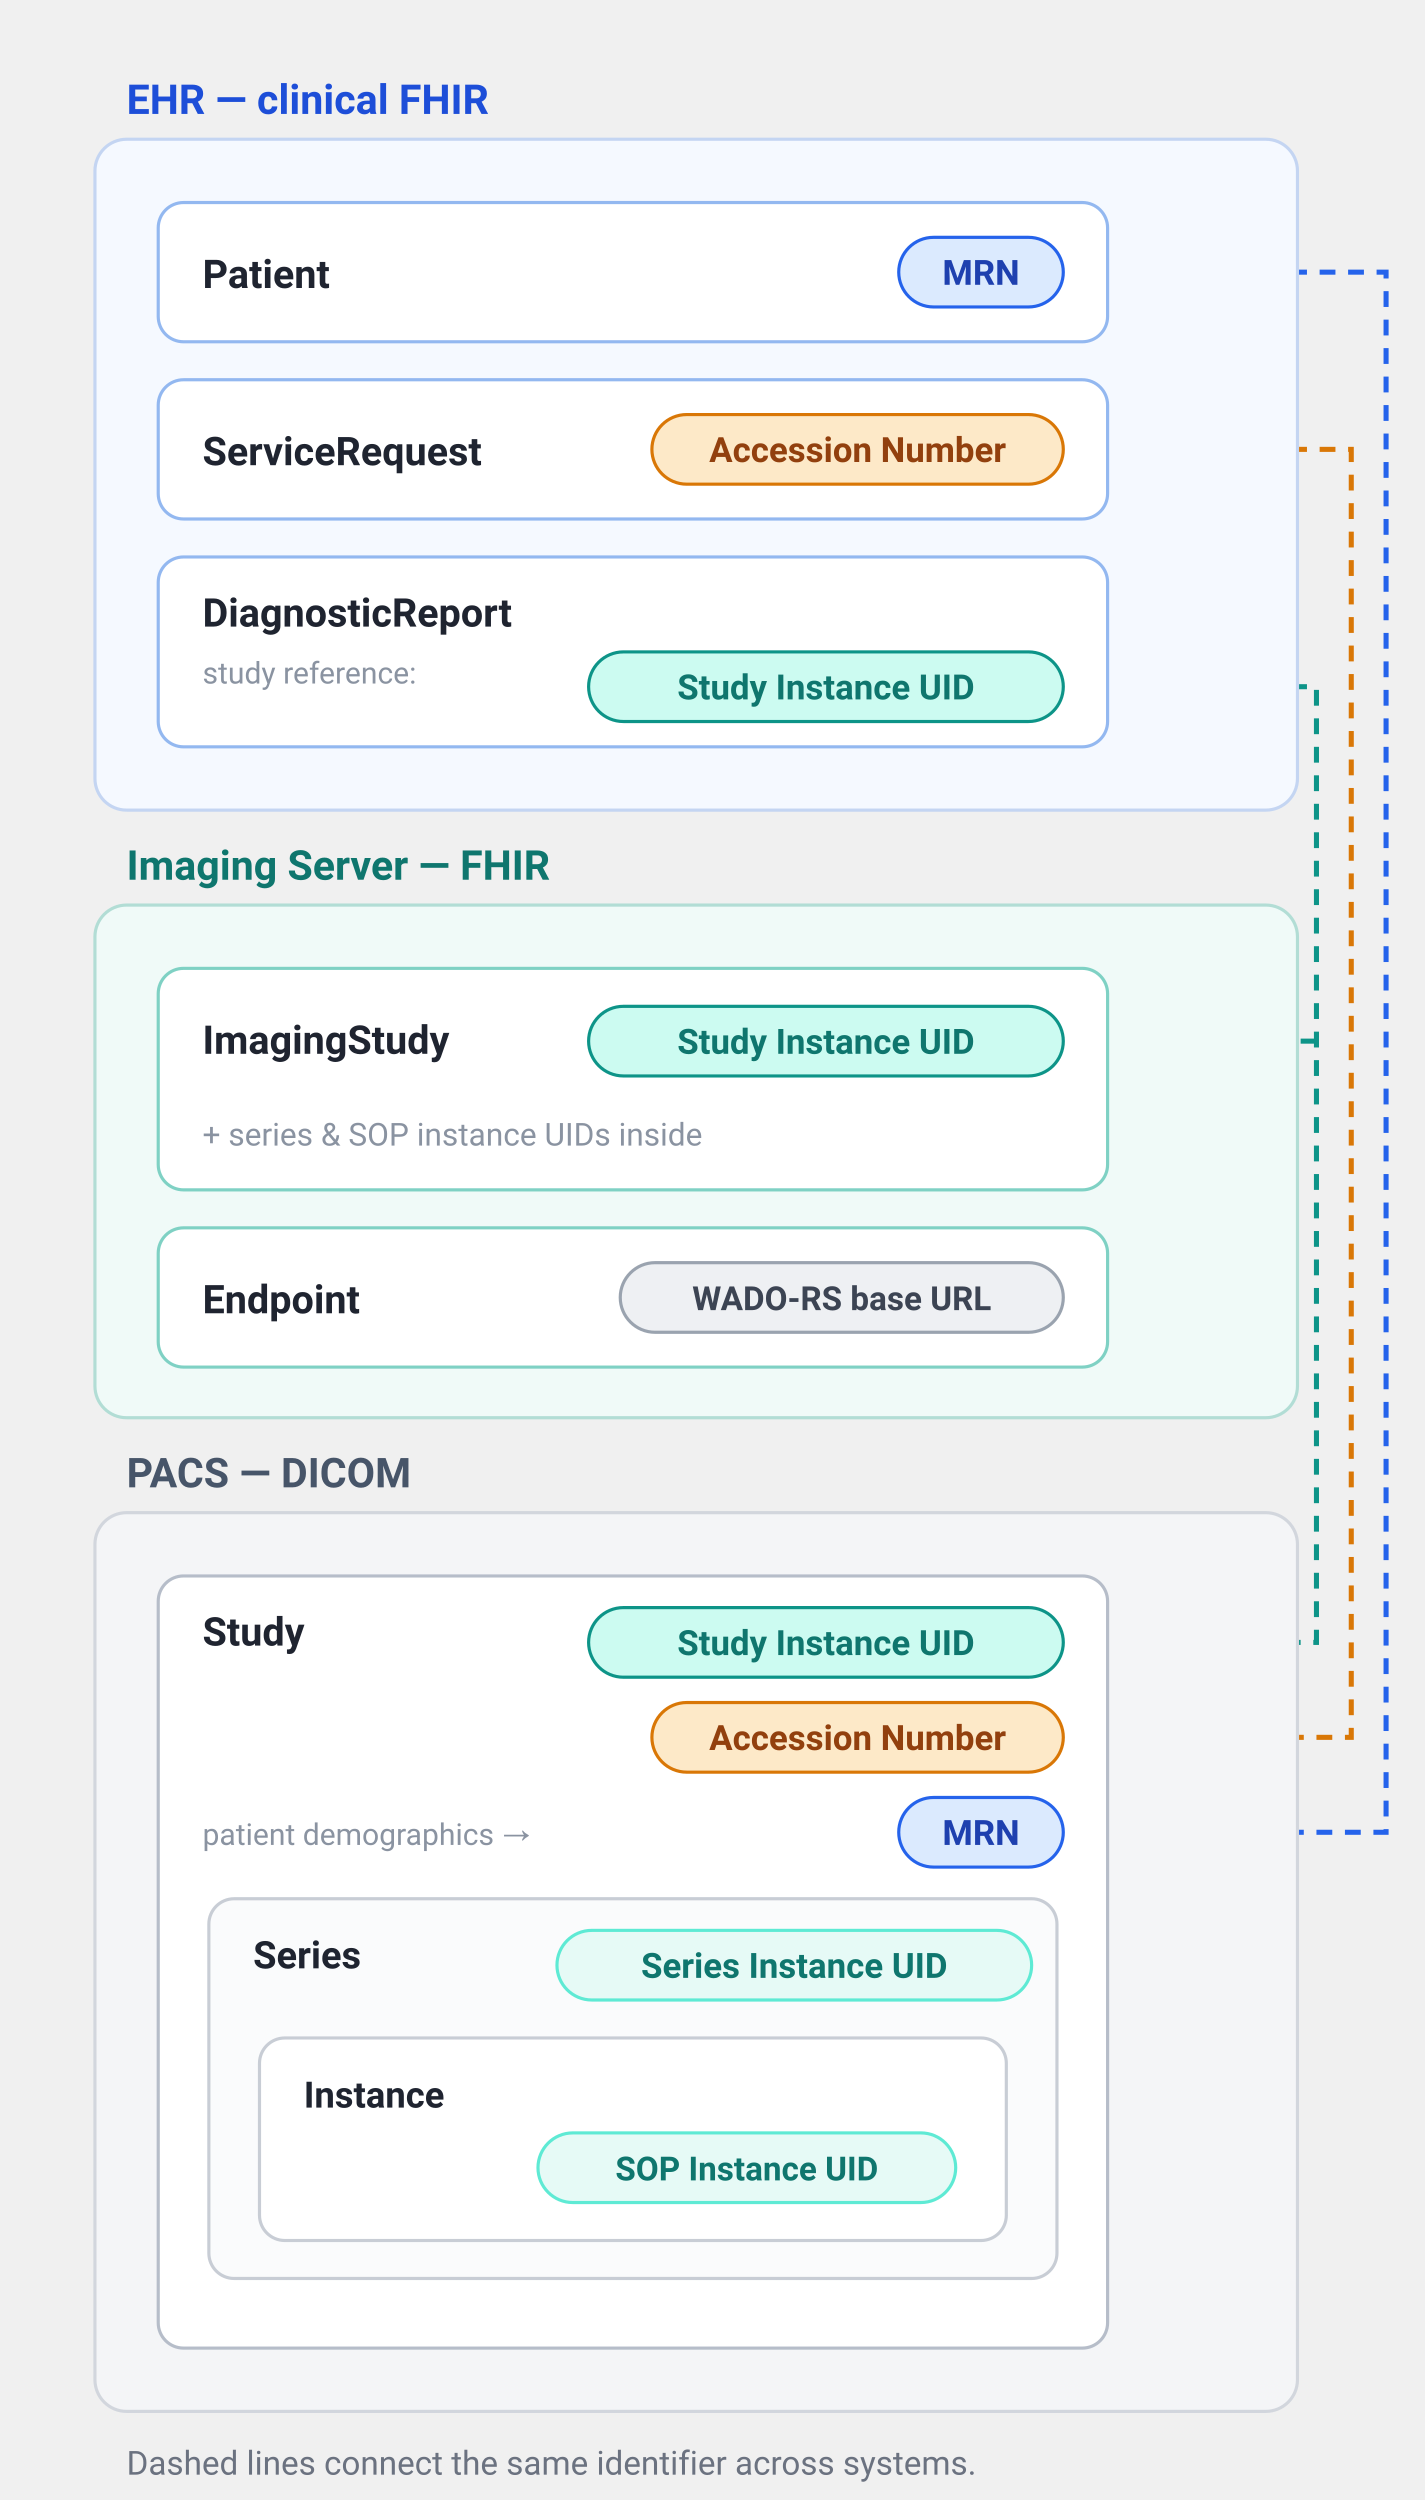
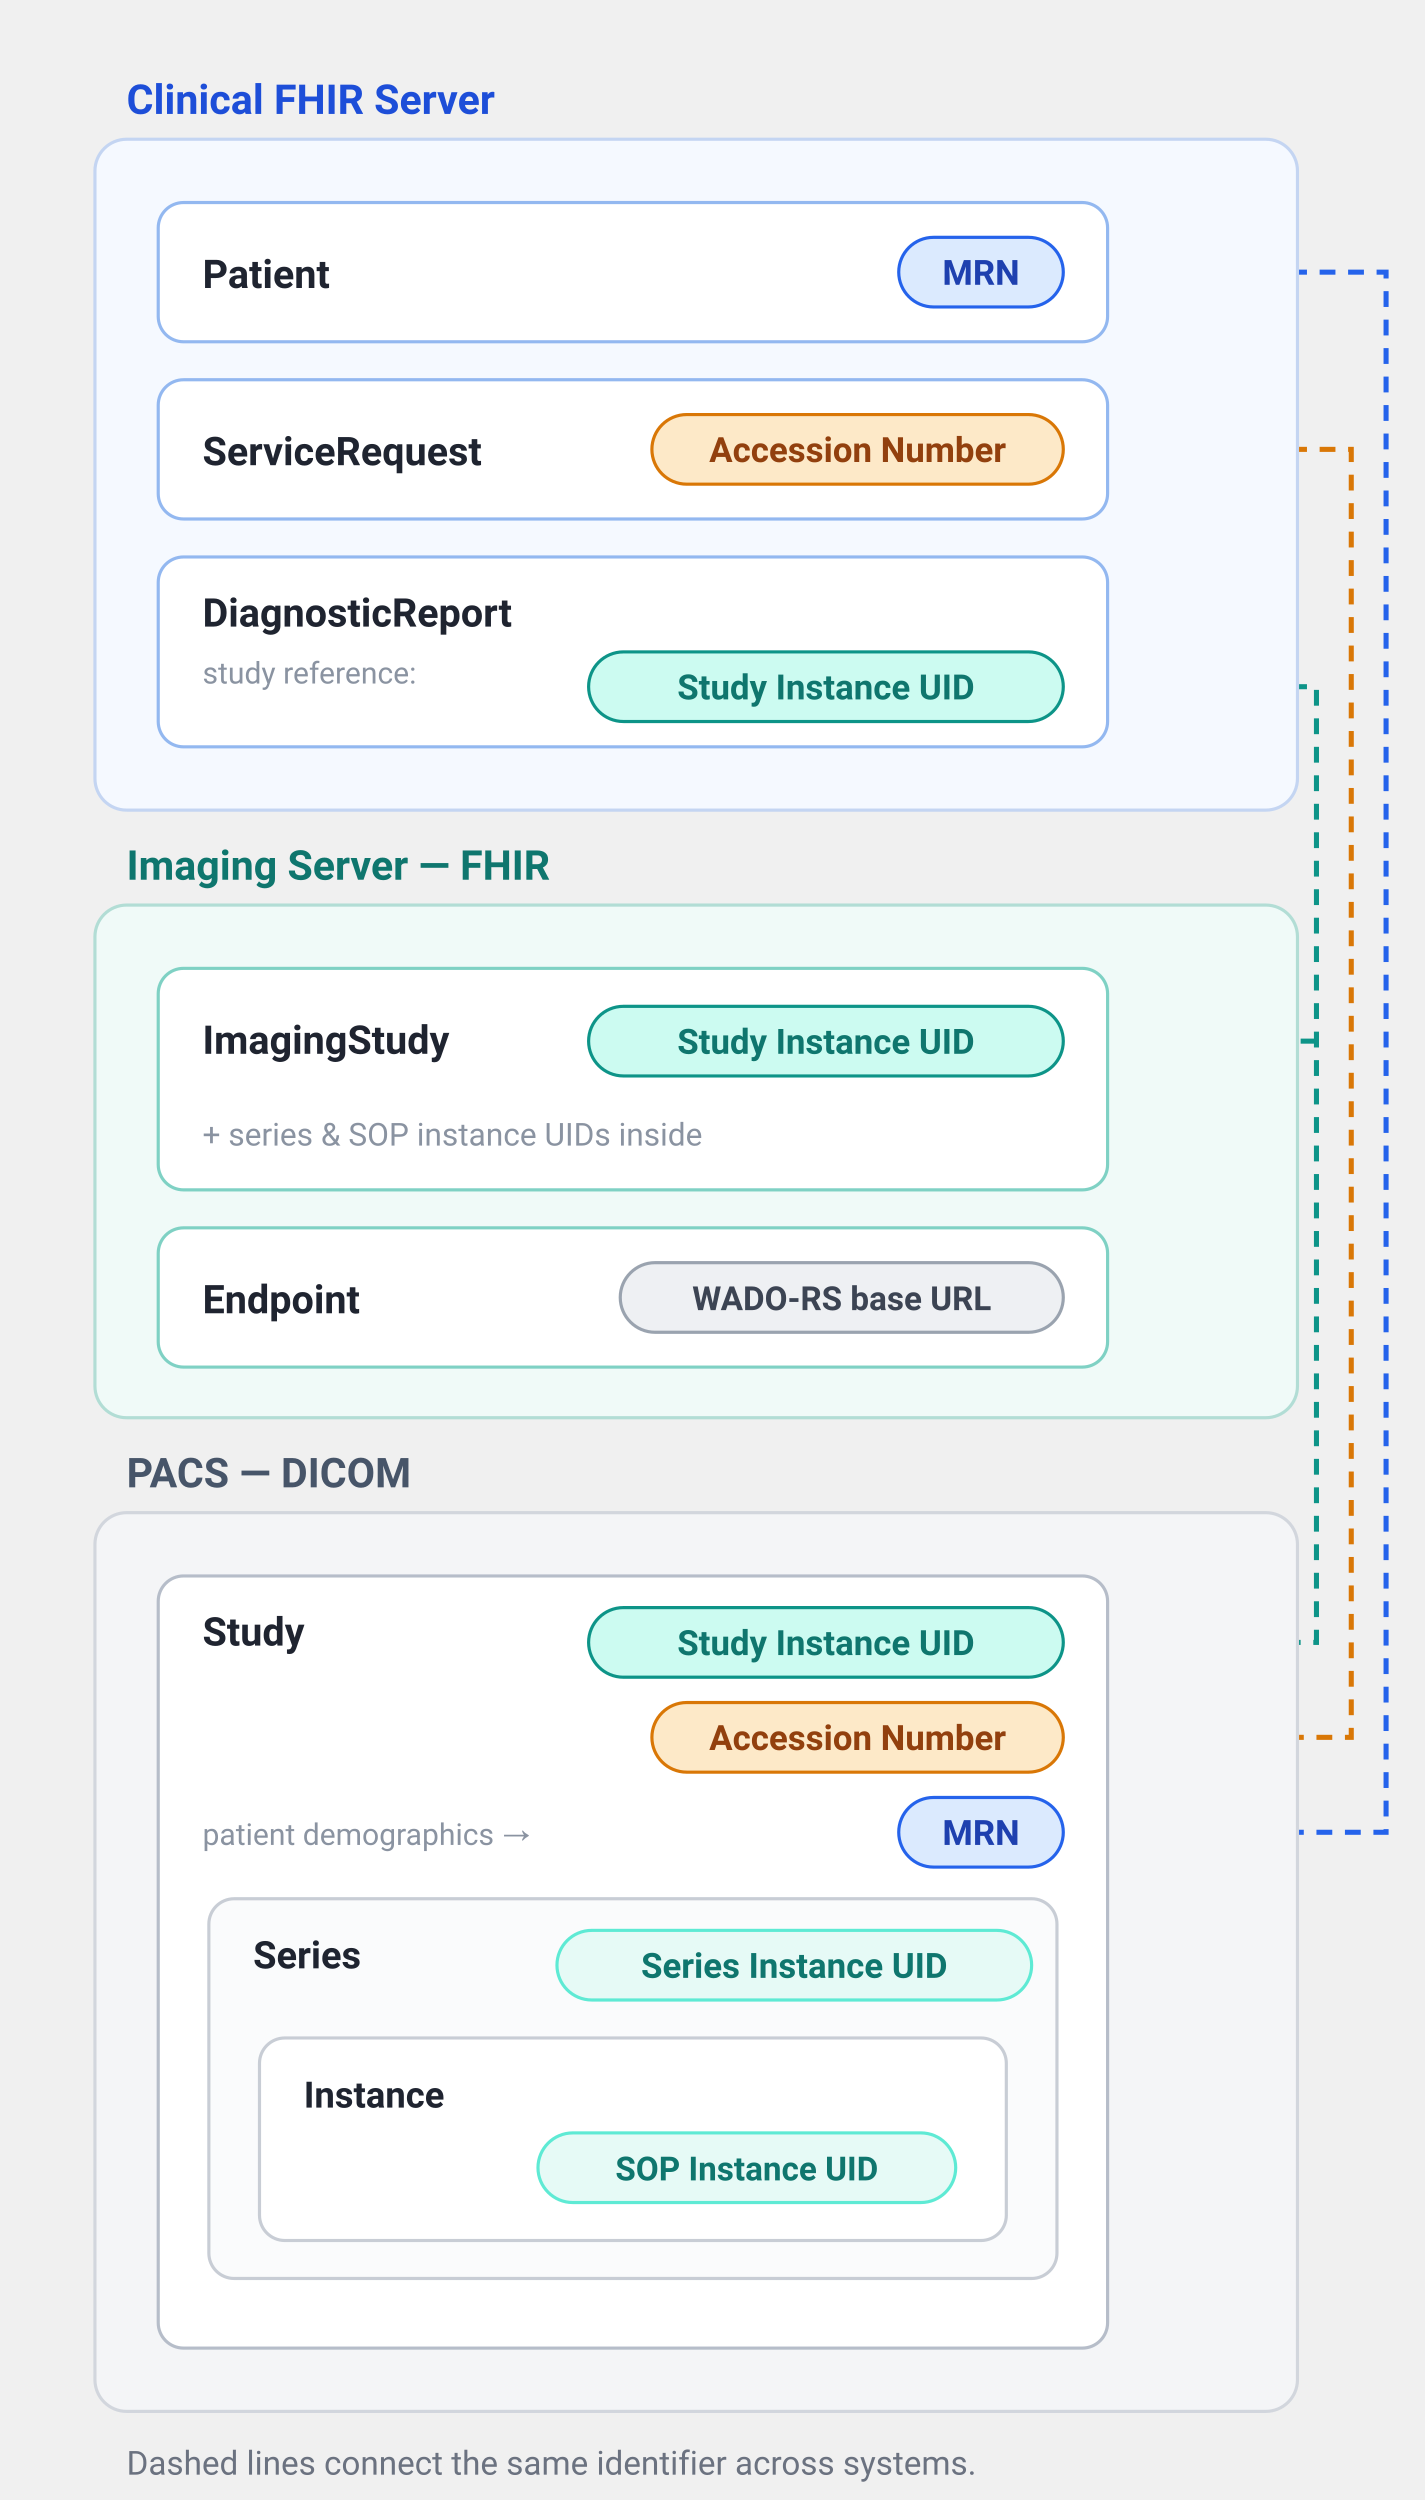
- <svg xmlns="http://www.w3.org/2000/svg" viewBox="0 0 450 790" width="400" font-family="-apple-system, 'Segoe UI', Roboto, Helvetica, Arial, sans-serif" role="img" aria-label="Three system models stacked (mobile) — EHR FHIR, Imaging Server FHIR, and PACS DICOM — with dashed lines in the margin connecting the shared identifiers: MRN, Accession Number, and Study Instance UID">
+ <svg xmlns="http://www.w3.org/2000/svg" viewBox="0 0 450 790" width="400" font-family="-apple-system, 'Segoe UI', Roboto, Helvetica, Arial, sans-serif" role="img" aria-label="Three system models stacked (mobile) — Clinical FHIR, Imaging Server FHIR, and PACS DICOM — with dashed lines in the margin connecting the shared identifiers: MRN, Accession Number, and Study Instance UID">
  <g fill="none" stroke-width="1.6" stroke-dasharray="5,4">
    <path d="M336,217 H416 V519 H336" stroke="#0d9488" />
    <path d="M416,329 H336" stroke="#0d9488" />
    <path d="M336,142 H427 V549 H336" stroke="#d97706" />
    <path d="M336,86 H438 V579 H336" stroke="#2563eb" />
  </g>
-   <text x="40" y="36" font-size="13" font-weight="700" fill="#1d4ed8">EHR — clinical FHIR</text>
+   <text x="40" y="36" font-size="13" font-weight="700" fill="#1d4ed8">Clinical FHIR Server</text>
  <rect x="30" y="44" width="380" height="212" rx="10" fill="#f5f9ff" stroke="#c4d5f2" />
  <rect x="50" y="64" width="300" height="44" rx="8" fill="#ffffff" stroke="#93b8f0" />
  <text x="64" y="91" font-size="12.5" font-weight="700" fill="#1f2430">Patient</text>
  <rect x="284" y="75" width="52" height="22" rx="11" fill="#dbeafe" stroke="#2563eb" />
  <text x="310" y="90" font-size="11" font-weight="600" fill="#1e40af" text-anchor="middle">MRN</text>
  <rect x="50" y="120" width="300" height="44" rx="8" fill="#ffffff" stroke="#93b8f0" />
  <text x="64" y="147" font-size="12.5" font-weight="700" fill="#1f2430">ServiceRequest</text>
  <rect x="206" y="131" width="130" height="22" rx="11" fill="#fde9c8" stroke="#d97706" />
  <text x="271" y="146" font-size="11" font-weight="600" fill="#92400e" text-anchor="middle">Accession Number</text>
  <rect x="50" y="176" width="300" height="60" rx="8" fill="#ffffff" stroke="#93b8f0" />
  <text x="64" y="198" font-size="12.5" font-weight="700" fill="#1f2430">DiagnosticReport</text>
  <text x="64" y="216" font-size="9.5" fill="#8a93a1">study reference:</text>
  <rect x="186" y="206" width="150" height="22" rx="11" fill="#ccfbf1" stroke="#0d9488" />
  <text x="261" y="221" font-size="11" font-weight="600" fill="#0f766e" text-anchor="middle">Study Instance UID</text>
  <text x="40" y="278" font-size="13" font-weight="700" fill="#0f766e">Imaging Server — FHIR</text>
  <rect x="30" y="286" width="380" height="162" rx="10" fill="#f0faf8" stroke="#b2ddd5" />
  <rect x="50" y="306" width="300" height="70" rx="8" fill="#ffffff" stroke="#7fd1c4" />
  <text x="64" y="333" font-size="12.5" font-weight="700" fill="#1f2430">ImagingStudy</text>
  <rect x="186" y="318" width="150" height="22" rx="11" fill="#ccfbf1" stroke="#0d9488" />
  <text x="261" y="333" font-size="11" font-weight="600" fill="#0f766e" text-anchor="middle">Study Instance UID</text>
  <text x="64" y="362" font-size="10" fill="#8a93a1">+ series &amp; SOP instance UIDs inside</text>
  <rect x="50" y="388" width="300" height="44" rx="8" fill="#ffffff" stroke="#7fd1c4" />
  <text x="64" y="415" font-size="12.5" font-weight="700" fill="#1f2430">Endpoint</text>
  <rect x="196" y="399" width="140" height="22" rx="11" fill="#eef0f3" stroke="#9aa3af" />
  <text x="266" y="414" font-size="10.5" font-weight="600" fill="#3c4453" text-anchor="middle">WADO-RS base URL</text>
  <text x="40" y="470" font-size="13" font-weight="700" fill="#475569">PACS — DICOM</text>
  <rect x="30" y="478" width="380" height="284" rx="10" fill="#f4f5f7" stroke="#d2d6dd" />
  <rect x="50" y="498" width="300" height="244" rx="8" fill="#ffffff" stroke="#b6bdc9" />
  <text x="64" y="520" font-size="12.5" font-weight="700" fill="#1f2430">Study</text>
  <rect x="186" y="508" width="150" height="22" rx="11" fill="#ccfbf1" stroke="#0d9488" />
  <text x="261" y="523" font-size="11" font-weight="600" fill="#0f766e" text-anchor="middle">Study Instance UID</text>
  <rect x="206" y="538" width="130" height="22" rx="11" fill="#fde9c8" stroke="#d97706" />
  <text x="271" y="553" font-size="11" font-weight="600" fill="#92400e" text-anchor="middle">Accession Number</text>
  <rect x="284" y="568" width="52" height="22" rx="11" fill="#dbeafe" stroke="#2563eb" />
  <text x="310" y="583" font-size="11" font-weight="600" fill="#1e40af" text-anchor="middle">MRN</text>
  <text x="64" y="583" font-size="9.5" fill="#8a93a1">patient demographics →</text>
  <rect x="66" y="600" width="268" height="120" rx="8" fill="#fafbfc" stroke="#c8cdd5" />
  <text x="80" y="622" font-size="12" font-weight="700" fill="#1f2430">Series</text>
  <rect x="176" y="610" width="150" height="22" rx="11" fill="#e6faf6" stroke="#5eead4" />
  <text x="251" y="625" font-size="11" font-weight="600" fill="#0f766e" text-anchor="middle">Series Instance UID</text>
  <rect x="82" y="644" width="236" height="64" rx="8" fill="#ffffff" stroke="#c8cdd5" />
  <text x="96" y="666" font-size="11.5" font-weight="700" fill="#1f2430">Instance</text>
  <rect x="170" y="674" width="132" height="22" rx="11" fill="#e6faf6" stroke="#5eead4" />
  <text x="236" y="689" font-size="10.5" font-weight="600" fill="#0f766e" text-anchor="middle">SOP Instance UID</text>
  <text x="40" y="782" font-size="10.5" fill="#6b7280">Dashed lines connect the same identifier across systems.</text>
</svg>
